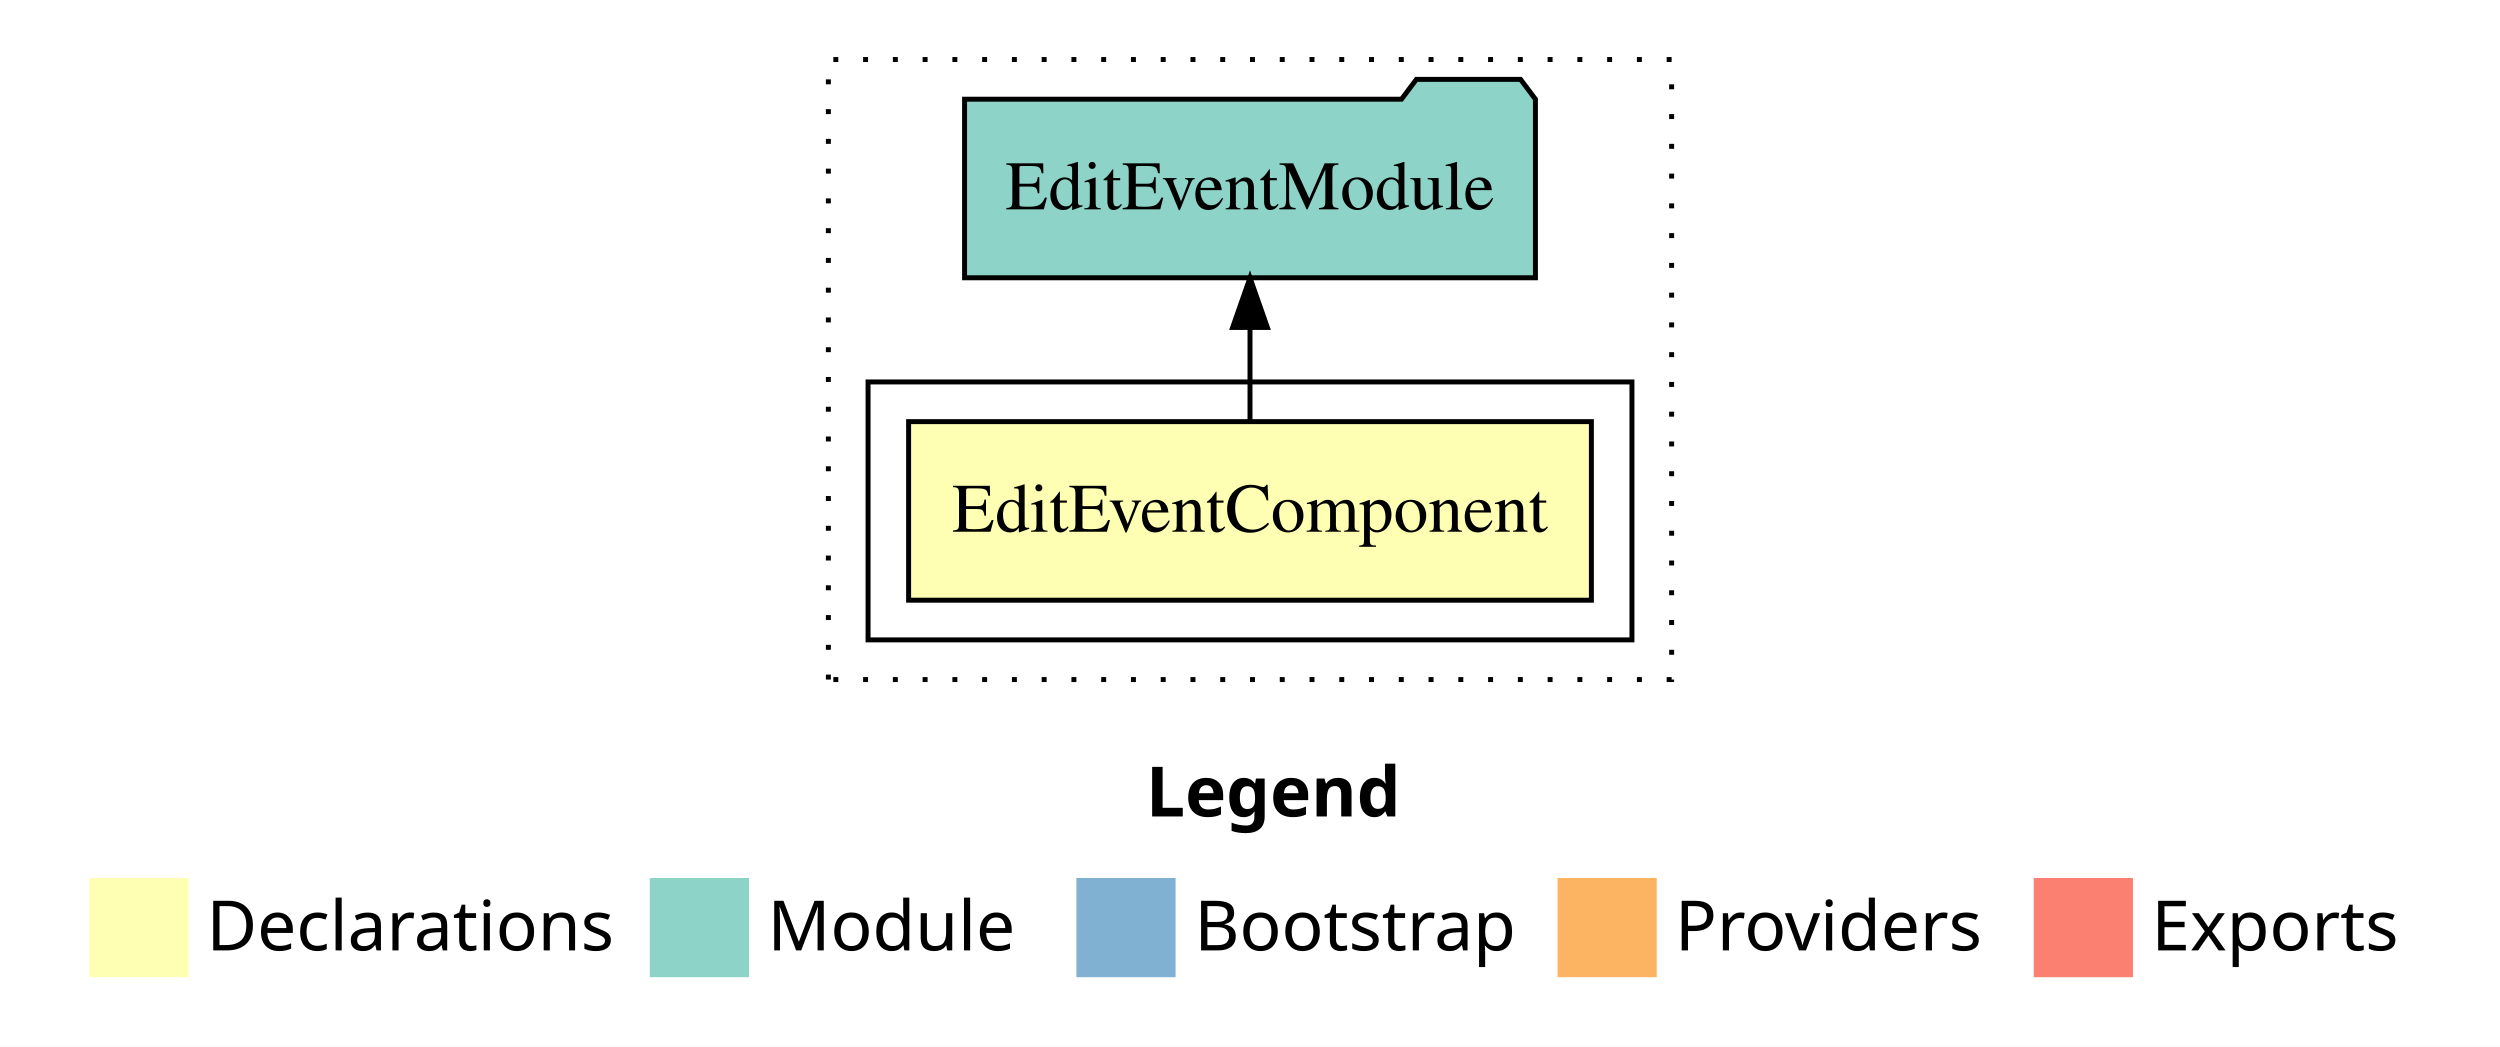
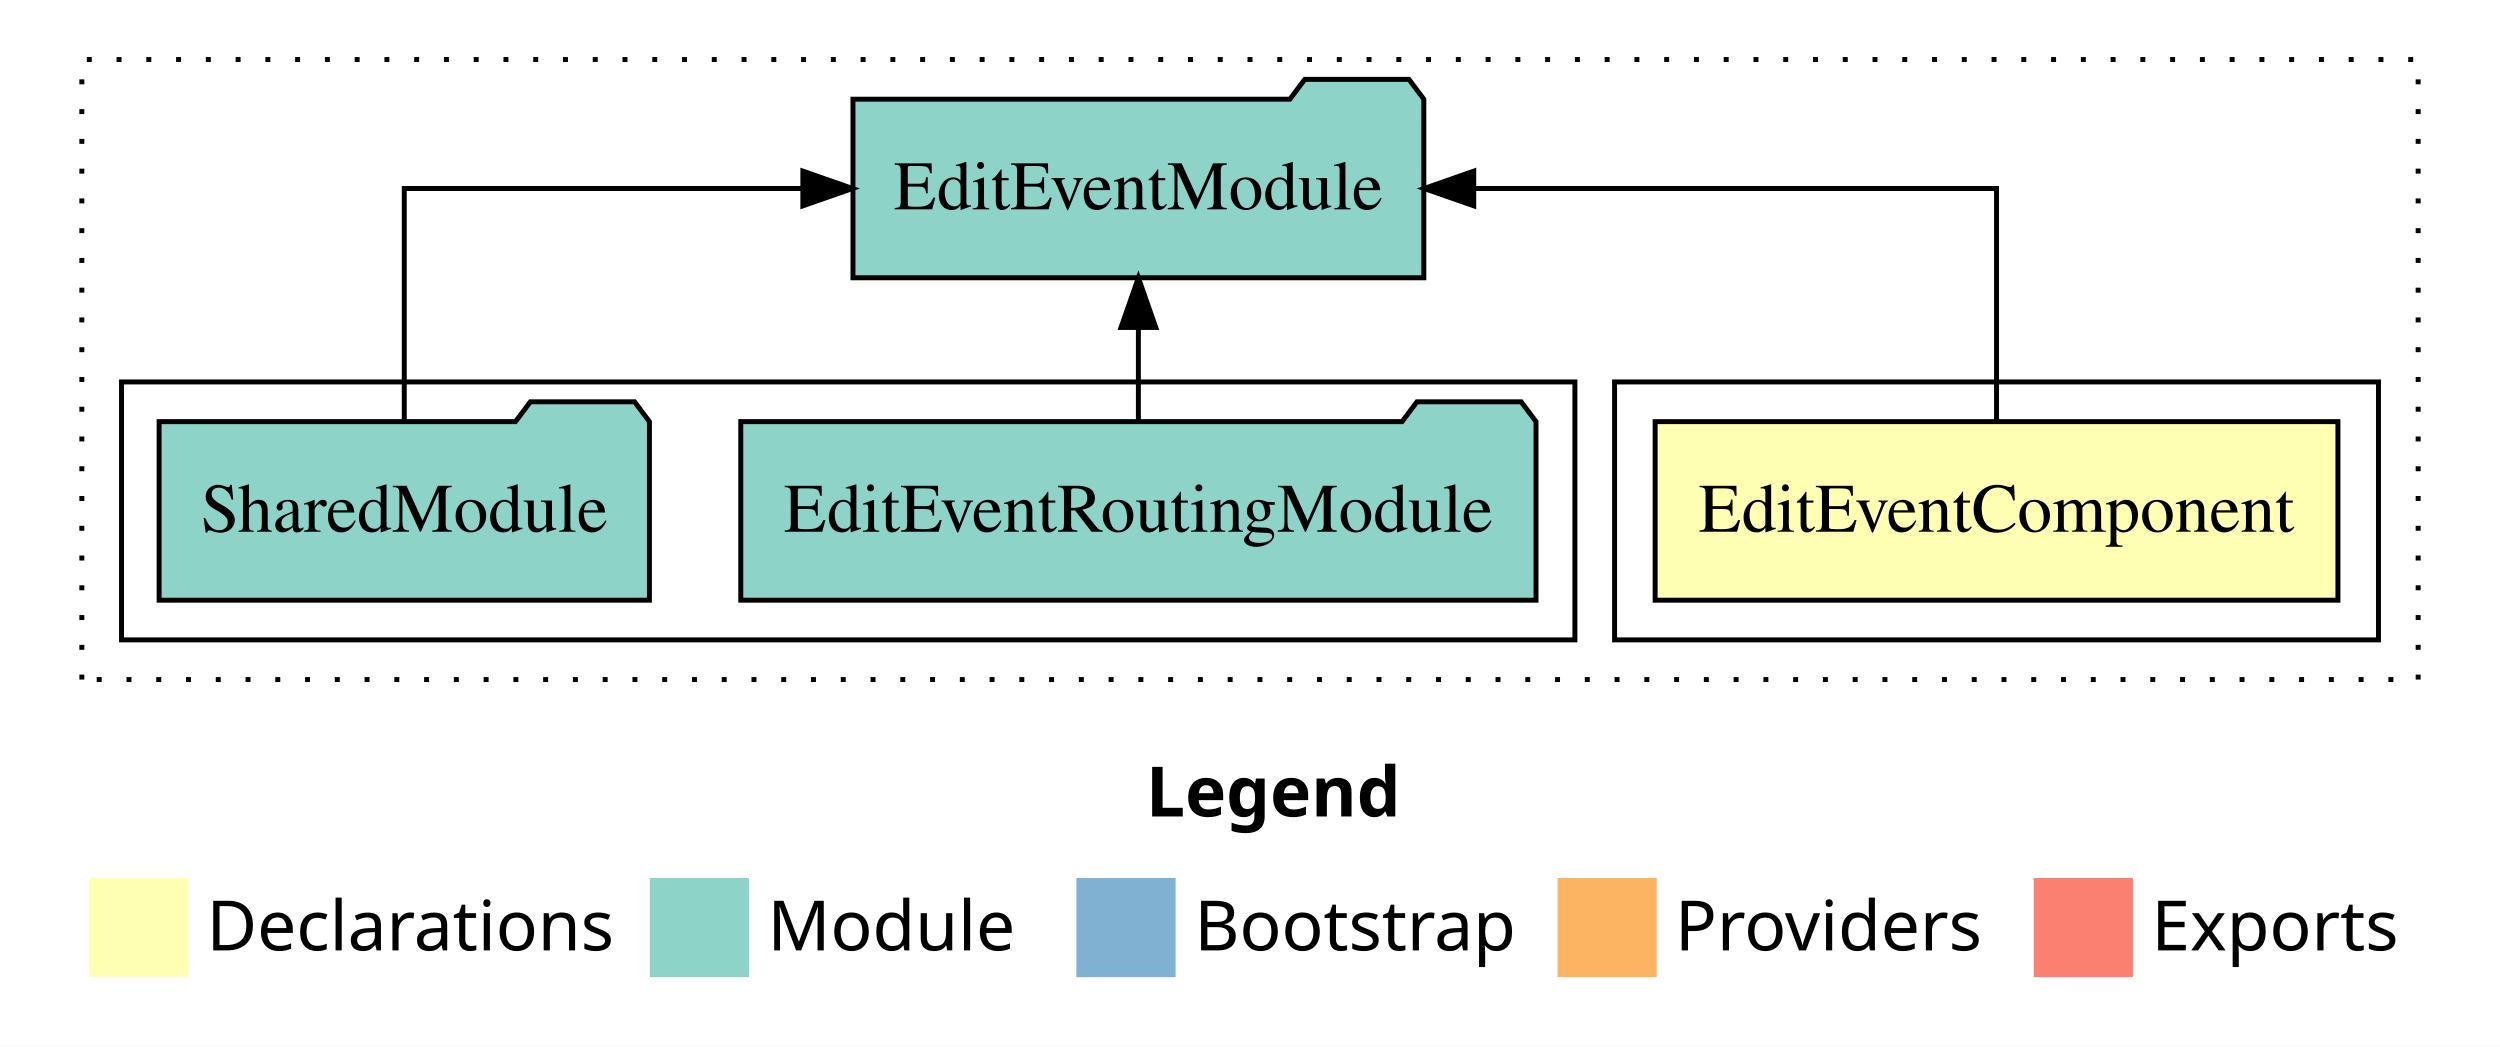
<svg xmlns="http://www.w3.org/2000/svg" width="504pt" height="211pt" viewBox="0.00 0.00 504.00 211.00">
  <g id="graph0" class="graph" transform="scale(1 1) rotate(0) translate(4 207)">
    <polygon fill="#ffffff" stroke="transparent" points="-4,4 -4,-207 500,-207 500,4 -4,4" />
    <text text-anchor="start" x="227.009" y="-42.4" font-family="sans-serif" font-weight="bold" font-size="14.00" fill="#000000">Legend</text>
    <polygon fill="#ffffb3" stroke="transparent" points="14,-10 14,-30 34,-30 34,-10 14,-10" />
    <text text-anchor="start" x="37.629" y="-15.4" font-family="sans-serif" font-size="14.00" fill="#000000">  Declarations</text>
    <polygon fill="#8dd3c7" stroke="transparent" points="127,-10 127,-30 147,-30 147,-10 127,-10" />
    <text text-anchor="start" x="150.725" y="-15.4" font-family="sans-serif" font-size="14.00" fill="#000000">  Module</text>
    <polygon fill="#80b1d3" stroke="transparent" points="213,-10 213,-30 233,-30 233,-10 213,-10" />
    <text text-anchor="start" x="236.781" y="-15.4" font-family="sans-serif" font-size="14.00" fill="#000000">  Bootstrap</text>
    <polygon fill="#fdb462" stroke="transparent" points="310,-10 310,-30 330,-30 330,-10 310,-10" />
    <text text-anchor="start" x="333.673" y="-15.4" font-family="sans-serif" font-size="14.00" fill="#000000">  Providers</text>
    <polygon fill="#fb8072" stroke="transparent" points="406,-10 406,-30 426,-30 426,-10 406,-10" />
    <text text-anchor="start" x="429.726" y="-15.4" font-family="sans-serif" font-size="14.00" fill="#000000">  Exports</text>
    <g id="clust1" class="cluster">
-       <polygon fill="none" stroke="#000000" stroke-dasharray="1,5" points="163,-70 163,-195 333,-195 333,-70 163,-70" />
+       <polygon fill="none" stroke="#000000" stroke-dasharray="1,5" points="12.5,-70 12.5,-195 483.5,-195 483.5,-70 12.5,-70" />
    </g>
    <g id="clust2" class="cluster">
-       <polygon fill="none" stroke="#000000" points="171,-78 171,-130 325,-130 325,-78 171,-78" />
+       <polygon fill="none" stroke="#000000" points="321.5,-78 321.5,-130 475.5,-130 475.5,-78 321.5,-78" />
+     </g>
+     <g id="clust4" class="cluster">
+       <polygon fill="none" stroke="#000000" points="20.5,-78 20.5,-130 313.5,-130 313.5,-78 20.5,-78" />
    </g>
    <g id="node1" class="node">
-       <polygon fill="#ffffb3" stroke="#000000" points="316.824,-122 179.176,-122 179.176,-86 316.824,-86 316.824,-122" />
-       <text text-anchor="middle" x="248" y="-99.8" font-family="Times,serif" font-size="14.00" fill="#000000">EditEventComponent</text>
+       <polygon fill="#ffffb3" stroke="#000000" points="467.324,-122 329.676,-122 329.676,-86 467.324,-86 467.324,-122" />
+       <text text-anchor="middle" x="398.5" y="-99.8" font-family="Times,serif" font-size="14.00" fill="#000000">EditEventComponent</text>
    </g>
    <g id="node2" class="node">
-       <polygon fill="#8dd3c7" stroke="#000000" points="305.542,-187 302.542,-191 281.542,-191 278.542,-187 190.458,-187 190.458,-151 305.542,-151 305.542,-187" />
-       <text text-anchor="middle" x="248" y="-164.8" font-family="Times,serif" font-size="14.00" fill="#000000">EditEventModule</text>
+       <polygon fill="#8dd3c7" stroke="#000000" points="283.042,-187 280.042,-191 259.042,-191 256.042,-187 167.958,-187 167.958,-151 283.042,-151 283.042,-187" />
+       <text text-anchor="middle" x="225.5" y="-164.8" font-family="Times,serif" font-size="14.00" fill="#000000">EditEventModule</text>
    </g>
    <g id="edge1" class="edge">
-       <path fill="none" stroke="#000000" d="M248,-122.106C248,-122.106 248,-140.991 248,-140.991" />
-       <polygon fill="#000000" stroke="#000000" points="244.5,-140.991 248,-150.991 251.5,-140.991 244.5,-140.991" />
+       <path fill="none" stroke="#000000" d="M398.5,-122.106C398.5,-141.339 398.5,-169 398.5,-169 398.5,-169 293.106,-169 293.106,-169" />
+       <polygon fill="#000000" stroke="#000000" points="293.106,-165.5 283.106,-169 293.106,-172.5 293.106,-165.5" />
+     </g>
+     <g id="node3" class="node">
+       <polygon fill="#8dd3c7" stroke="#000000" points="305.66,-122 302.66,-126 281.66,-126 278.66,-122 145.34,-122 145.34,-86 305.66,-86 305.66,-122" />
+       <text text-anchor="middle" x="225.5" y="-99.8" font-family="Times,serif" font-size="14.00" fill="#000000">EditEventRoutingModule</text>
+     </g>
+     <g id="edge2" class="edge">
+       <path fill="none" stroke="#000000" d="M225.5,-122.106C225.5,-122.106 225.5,-140.991 225.5,-140.991" />
+       <polygon fill="#000000" stroke="#000000" points="222,-140.991 225.5,-150.991 229,-140.991 222,-140.991" />
+     </g>
+     <g id="node4" class="node">
+       <polygon fill="#8dd3c7" stroke="#000000" points="126.923,-122 123.923,-126 102.923,-126 99.923,-122 28.077,-122 28.077,-86 126.923,-86 126.923,-122" />
+       <text text-anchor="middle" x="77.5" y="-99.8" font-family="Times,serif" font-size="14.00" fill="#000000">SharedModule</text>
+     </g>
+     <g id="edge3" class="edge">
+       <path fill="none" stroke="#000000" d="M77.5,-122.106C77.5,-141.339 77.5,-169 77.5,-169 77.5,-169 157.856,-169 157.856,-169" />
+       <polygon fill="#000000" stroke="#000000" points="157.856,-172.5 167.856,-169 157.856,-165.5 157.856,-172.5" />
    </g>
  </g>
</svg>
